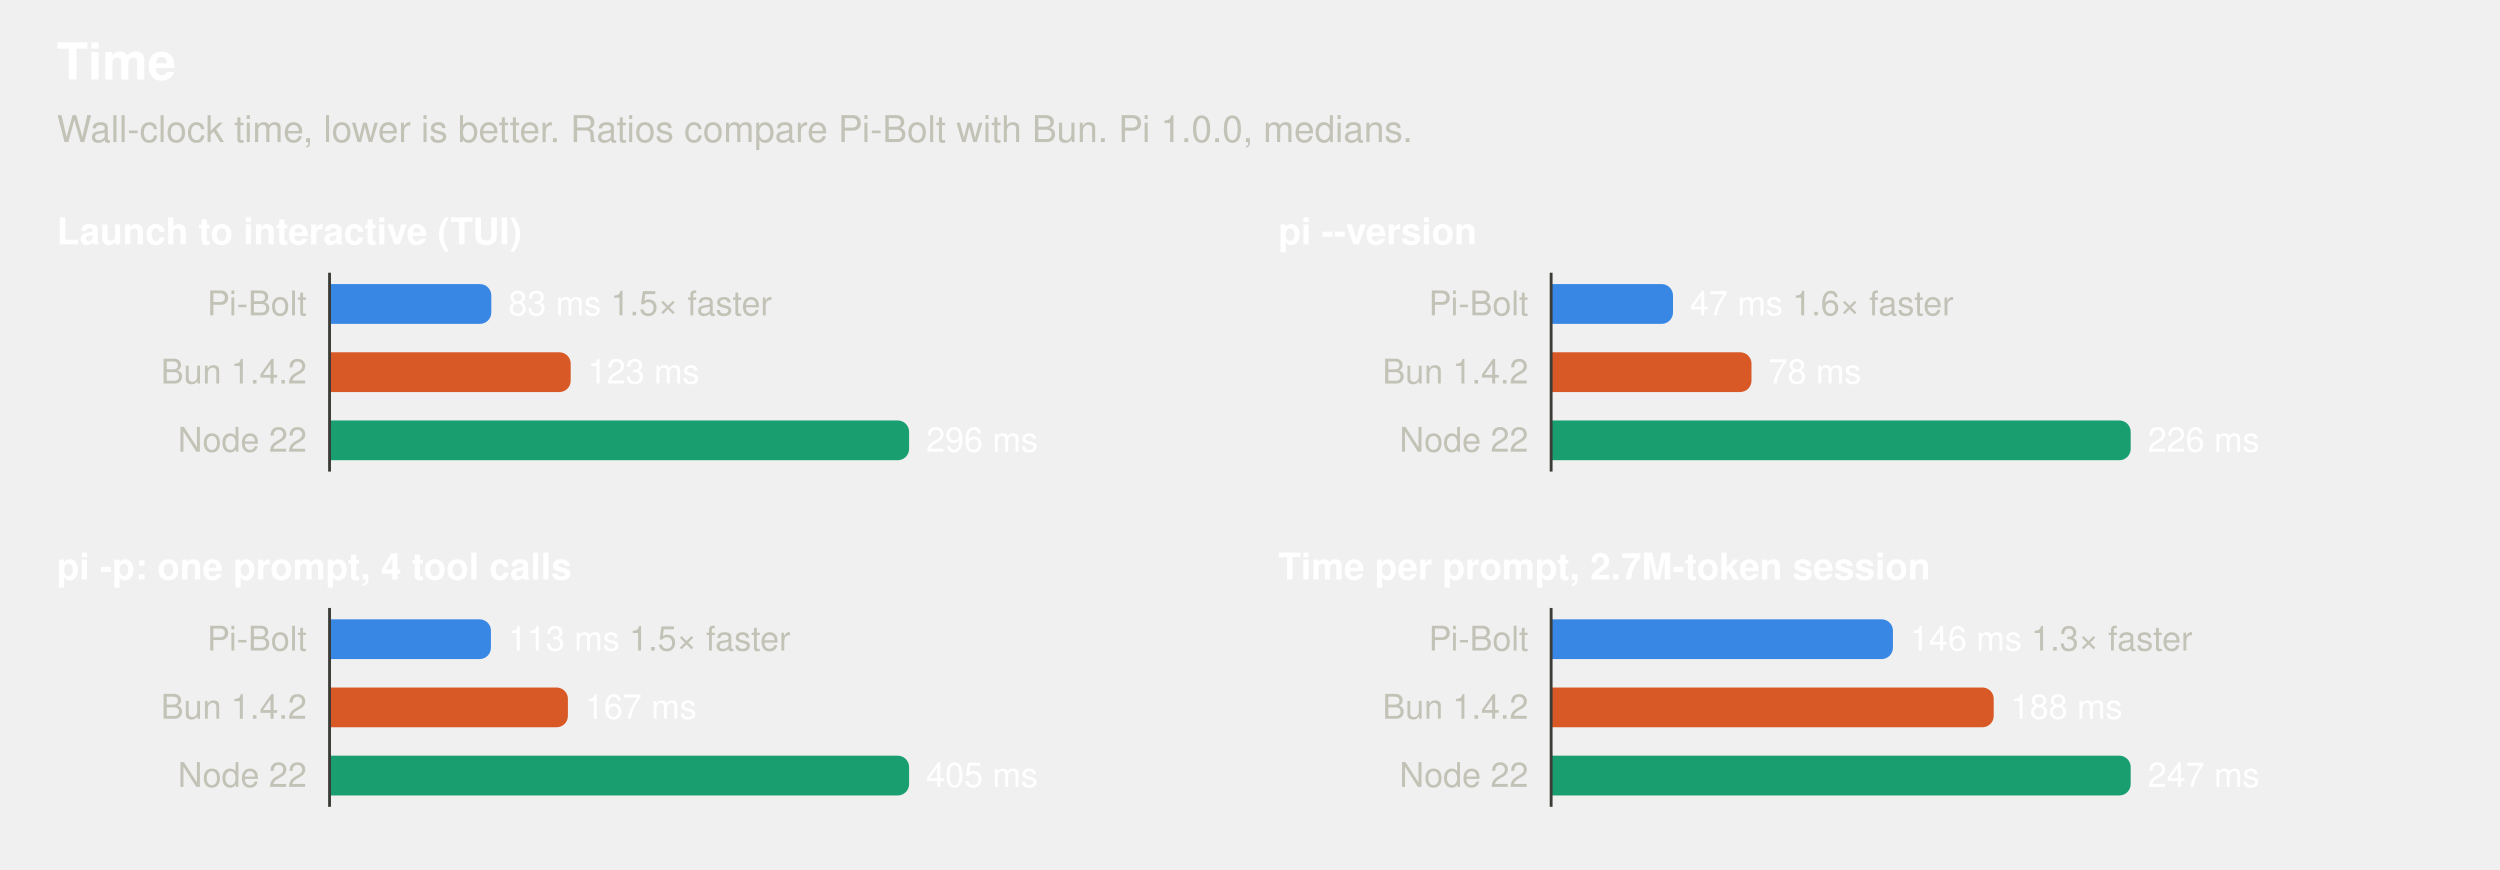
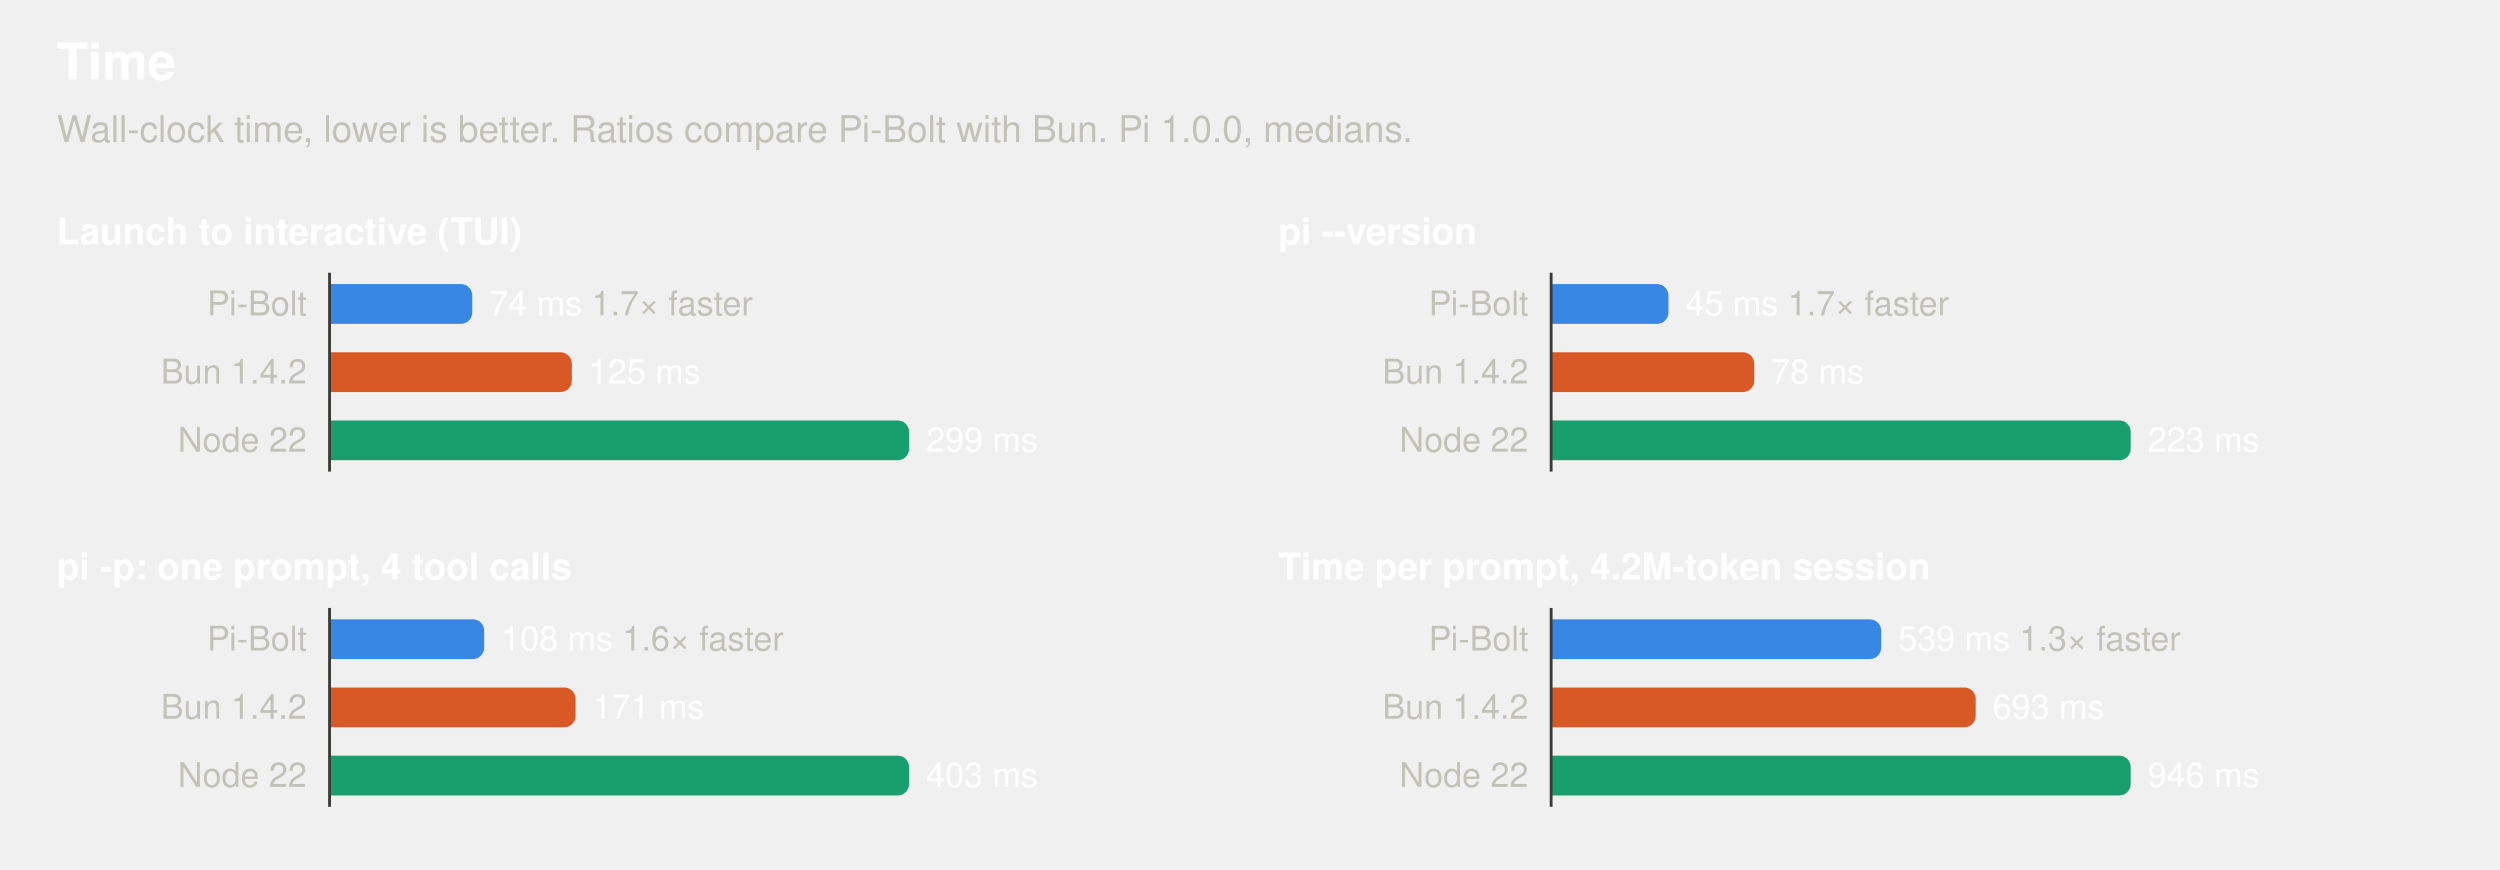
<svg xmlns="http://www.w3.org/2000/svg" width="880" height="306" viewBox="0 0 880 306" role="img" aria-label="Time: Wall-clock time, lower is better. Ratios compare Pi-Bolt with Bun. Pi 1.0.0, medians.">
  <style>text{font-family:-apple-system, BlinkMacSystemFont, 'Segoe UI', Helvetica, Arial, sans-serif;font-variant-numeric:tabular-nums}</style>
  <text x="20" y="28" font-size="18" font-weight="600" fill="#ffffff">Time</text>
  <text x="20" y="50" font-size="13" fill="#c3c2b7">Wall-clock time, lower is better. Ratios compare Pi-Bolt with Bun. Pi 1.0.0, medians.</text>
  <text x="20" y="86" font-size="13" font-weight="600" fill="#ffffff">Launch to interactive (TUI)</text>
  <text x="108" y="111" font-size="12" text-anchor="end" fill="#c3c2b7">Pi-Bolt</text>
-   <path d="M116,100 h52.939 a4,4 0 0 1 4,4 v6 a4,4 0 0 1 -4,4 h-52.939 z" fill="#3987e5" />
-   <text x="178.939" y="111" font-size="12" fill="#ffffff">83 ms <tspan fill="#c3c2b7">1.5× faster</tspan>
+   <path d="M116,100 h46.238 a4,4 0 0 1 4,4 v6 a4,4 0 0 1 -4,4 h-46.238 z" fill="#3987e5" />
+   <text x="172.238" y="111" font-size="12" fill="#ffffff">74 ms <tspan fill="#c3c2b7">1.7× faster</tspan>
  </text>
  <text x="108" y="135" font-size="12" text-anchor="end" fill="#c3c2b7">Bun 1.4.2</text>
-   <path d="M116,124 h80.887 a4,4 0 0 1 4,4 v6 a4,4 0 0 1 -4,4 h-80.887 z" fill="#d95926" />
-   <text x="206.887" y="135" font-size="12" fill="#ffffff">123 ms</text>
+   <path d="M116,124 h81.291 a4,4 0 0 1 4,4 v6 a4,4 0 0 1 -4,4 h-81.291 z" fill="#d95926" />
+   <text x="207.291" y="135" font-size="12" fill="#ffffff">125 ms</text>
  <text x="108" y="159" font-size="12" text-anchor="end" fill="#c3c2b7">Node 22</text>
  <path d="M116,148 h200.0 a4,4 0 0 1 4,4 v6 a4,4 0 0 1 -4,4 h-200.0 z" fill="#199e70" />
-   <text x="326.0" y="159" font-size="12" fill="#ffffff">296 ms</text>
+   <text x="326.0" y="159" font-size="12" fill="#ffffff">299 ms</text>
  <line x1="116" y1="96" x2="116" y2="166" stroke="#3a3a37" />
  <text x="450" y="86" font-size="13" font-weight="600" fill="#ffffff">pi --version</text>
  <text x="538" y="111" font-size="12" text-anchor="end" fill="#c3c2b7">Pi-Bolt</text>
-   <path d="M546,100 h38.897 a4,4 0 0 1 4,4 v6 a4,4 0 0 1 -4,4 h-38.897 z" fill="#3987e5" />
-   <text x="594.897" y="111" font-size="12" fill="#ffffff">47 ms <tspan fill="#c3c2b7">1.6× faster</tspan>
+   <path d="M546,100 h37.293 a4,4 0 0 1 4,4 v6 a4,4 0 0 1 -4,4 h-37.293 z" fill="#3987e5" />
+   <text x="593.293" y="111" font-size="12" fill="#ffffff">45 ms <tspan fill="#c3c2b7">1.7× faster</tspan>
  </text>
  <text x="538" y="135" font-size="12" text-anchor="end" fill="#c3c2b7">Bun 1.4.2</text>
-   <path d="M546,124 h66.529 a4,4 0 0 1 4,4 v6 a4,4 0 0 1 -4,4 h-66.529 z" fill="#d95926" />
-   <text x="622.529" y="135" font-size="12" fill="#ffffff">78 ms</text>
+   <path d="M546,124 h67.496 a4,4 0 0 1 4,4 v6 a4,4 0 0 1 -4,4 h-67.496 z" fill="#d95926" />
+   <text x="623.496" y="135" font-size="12" fill="#ffffff">78 ms</text>
  <text x="538" y="159" font-size="12" text-anchor="end" fill="#c3c2b7">Node 22</text>
  <path d="M546,148 h200.0 a4,4 0 0 1 4,4 v6 a4,4 0 0 1 -4,4 h-200.0 z" fill="#199e70" />
-   <text x="756.0" y="159" font-size="12" fill="#ffffff">226 ms</text>
+   <text x="756.0" y="159" font-size="12" fill="#ffffff">223 ms</text>
  <line x1="546" y1="96" x2="546" y2="166" stroke="#3a3a37" />
  <text x="20" y="204" font-size="13" font-weight="600" fill="#ffffff">pi -p: one prompt, 4 tool calls</text>
  <text x="108" y="229" font-size="12" text-anchor="end" fill="#c3c2b7">Pi-Bolt</text>
-   <path d="M116,218 h52.808 a4,4 0 0 1 4,4 v6 a4,4 0 0 1 -4,4 h-52.808 z" fill="#3987e5" />
-   <text x="178.808" y="229" font-size="12" fill="#ffffff">113 ms <tspan fill="#c3c2b7">1.5× faster</tspan>
+   <path d="M116,218 h50.425 a4,4 0 0 1 4,4 v6 a4,4 0 0 1 -4,4 h-50.425 z" fill="#3987e5" />
+   <text x="176.425" y="229" font-size="12" fill="#ffffff">108 ms <tspan fill="#c3c2b7">1.6× faster</tspan>
  </text>
  <text x="108" y="253" font-size="12" text-anchor="end" fill="#c3c2b7">Bun 1.4.2</text>
-   <path d="M116,242 h79.904 a4,4 0 0 1 4,4 v6 a4,4 0 0 1 -4,4 h-79.904 z" fill="#d95926" />
-   <text x="205.904" y="253" font-size="12" fill="#ffffff">167 ms</text>
+   <path d="M116,242 h82.609 a4,4 0 0 1 4,4 v6 a4,4 0 0 1 -4,4 h-82.609 z" fill="#d95926" />
+   <text x="208.609" y="253" font-size="12" fill="#ffffff">171 ms</text>
  <text x="108" y="277" font-size="12" text-anchor="end" fill="#c3c2b7">Node 22</text>
  <path d="M116,266 h200.0 a4,4 0 0 1 4,4 v6 a4,4 0 0 1 -4,4 h-200.0 z" fill="#199e70" />
-   <text x="326.0" y="277" font-size="12" fill="#ffffff">405 ms</text>
+   <text x="326.0" y="277" font-size="12" fill="#ffffff">403 ms</text>
  <line x1="116" y1="214" x2="116" y2="284" stroke="#3a3a37" />
-   <text x="450" y="204" font-size="13" font-weight="600" fill="#ffffff">Time per prompt, 2.7M-token session</text>
+   <text x="450" y="204" font-size="13" font-weight="600" fill="#ffffff">Time per prompt, 4.2M-token session</text>
  <text x="538" y="229" font-size="12" text-anchor="end" fill="#c3c2b7">Pi-Bolt</text>
-   <path d="M546,218 h116.316 a4,4 0 0 1 4,4 v6 a4,4 0 0 1 -4,4 h-116.316 z" fill="#3987e5" />
-   <text x="672.316" y="229" font-size="12" fill="#ffffff">146 ms <tspan fill="#c3c2b7">1.3× faster</tspan>
+   <path d="M546,218 h112.177 a4,4 0 0 1 4,4 v6 a4,4 0 0 1 -4,4 h-112.177 z" fill="#3987e5" />
+   <text x="668.177" y="229" font-size="12" fill="#ffffff">539 ms <tspan fill="#c3c2b7">1.3× faster</tspan>
  </text>
  <text x="538" y="253" font-size="12" text-anchor="end" fill="#c3c2b7">Bun 1.4.2</text>
-   <path d="M546,242 h151.791 a4,4 0 0 1 4,4 v6 a4,4 0 0 1 -4,4 h-151.791 z" fill="#d95926" />
-   <text x="707.791" y="253" font-size="12" fill="#ffffff">188 ms</text>
+   <path d="M546,242 h145.448 a4,4 0 0 1 4,4 v6 a4,4 0 0 1 -4,4 h-145.448 z" fill="#d95926" />
+   <text x="701.448" y="253" font-size="12" fill="#ffffff">693 ms</text>
  <text x="538" y="277" font-size="12" text-anchor="end" fill="#c3c2b7">Node 22</text>
  <path d="M546,266 h200.0 a4,4 0 0 1 4,4 v6 a4,4 0 0 1 -4,4 h-200.0 z" fill="#199e70" />
-   <text x="756.0" y="277" font-size="12" fill="#ffffff">247 ms</text>
+   <text x="756.0" y="277" font-size="12" fill="#ffffff">946 ms</text>
  <line x1="546" y1="214" x2="546" y2="284" stroke="#3a3a37" />
</svg>
